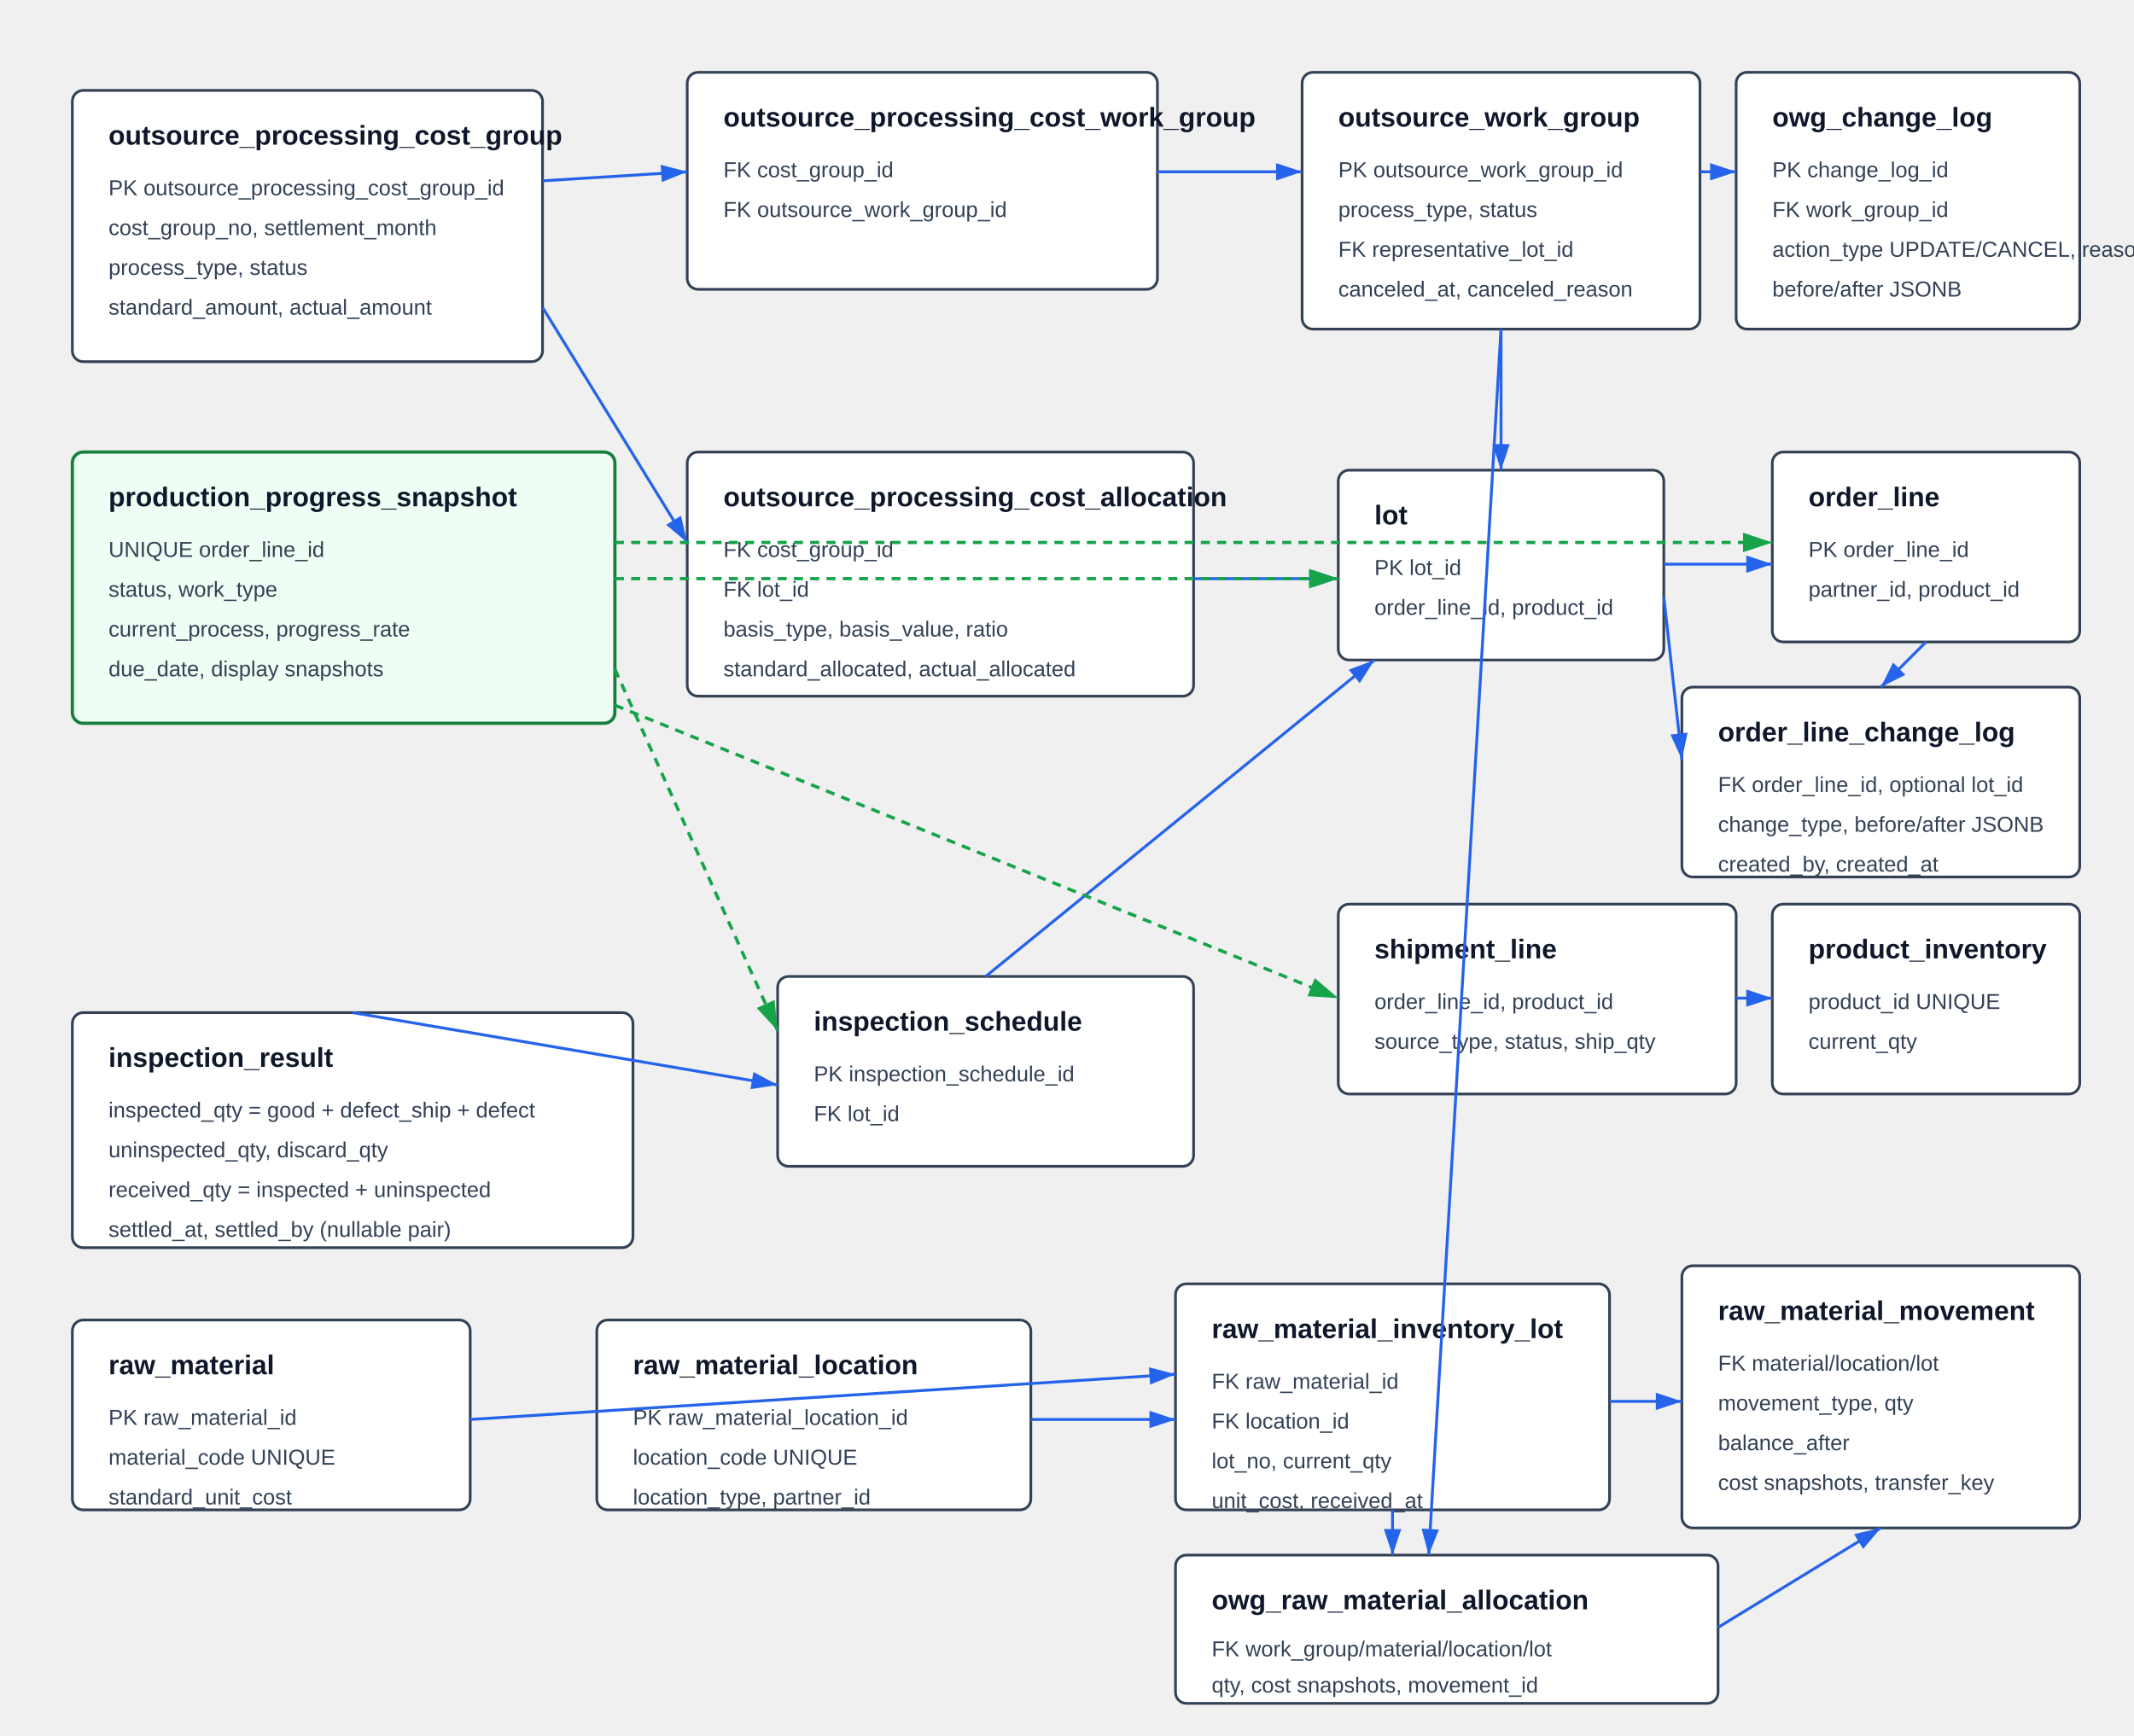
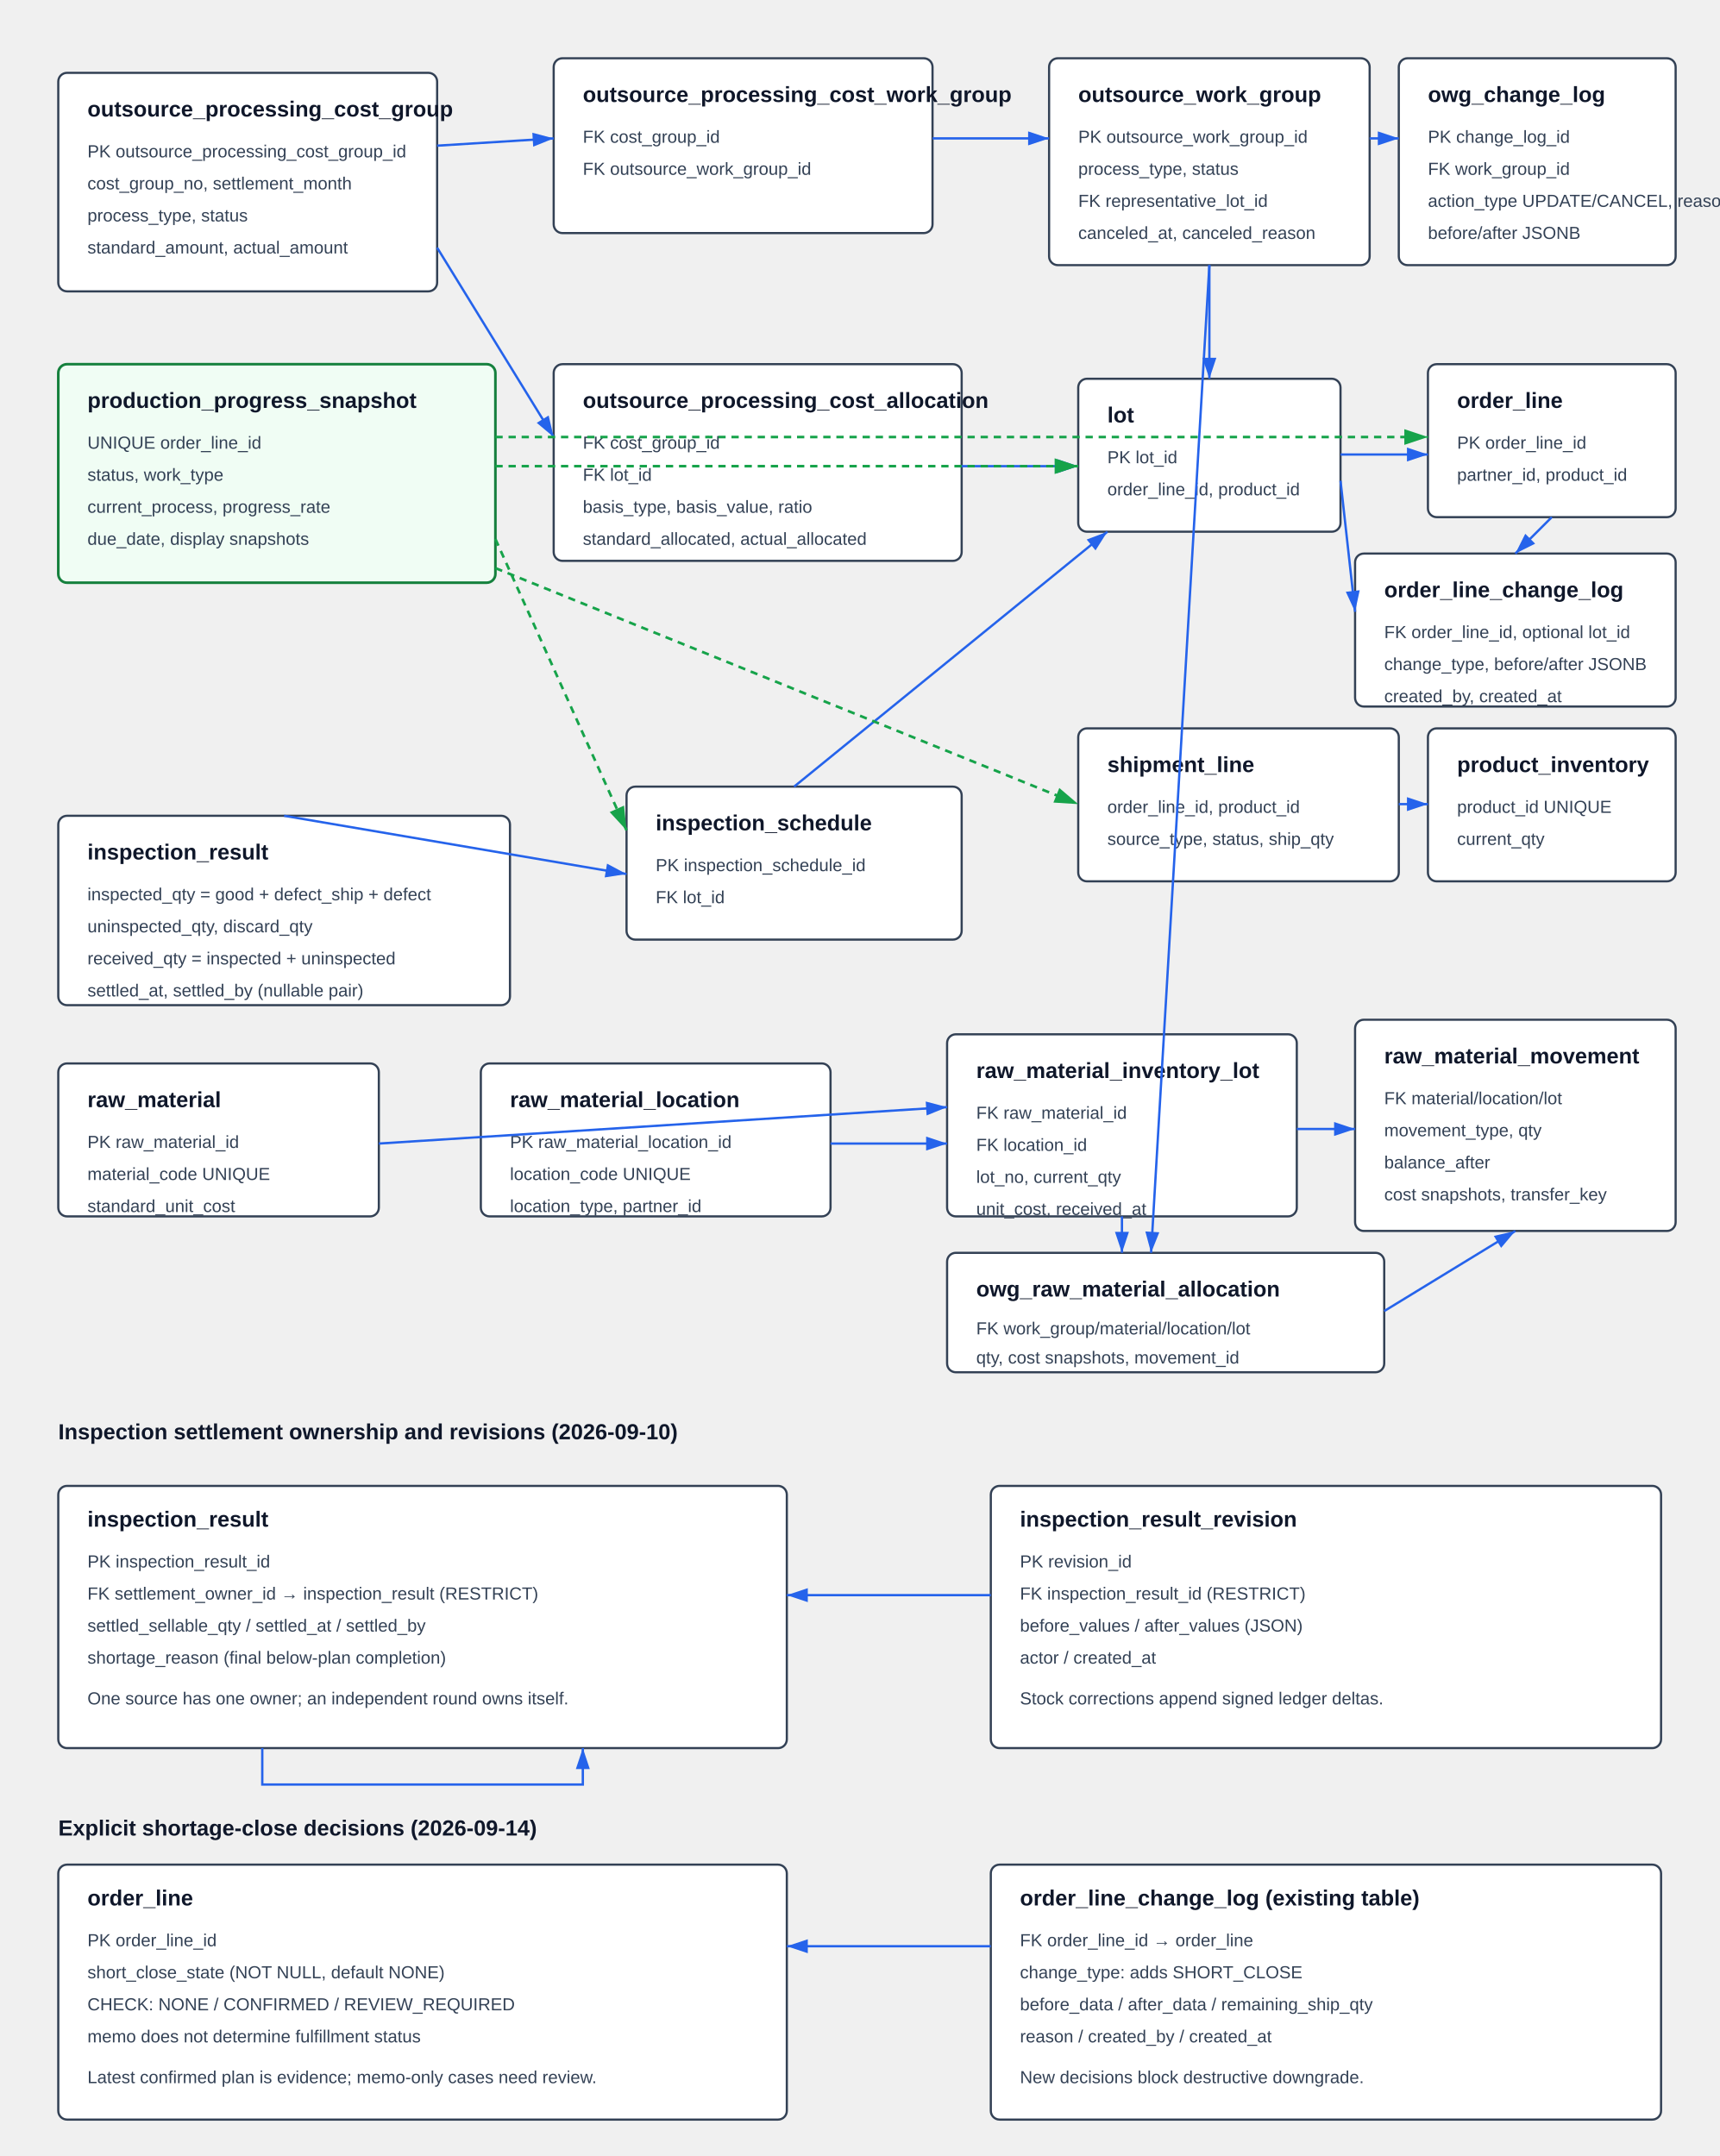
- <svg xmlns="http://www.w3.org/2000/svg" width="1180" height="960" viewBox="0 0 1180 960">
+ <svg xmlns="http://www.w3.org/2000/svg" width="1180" height="1480" viewBox="0 0 1180 1480">
  <style>
    .box { fill:#ffffff; stroke:#334155; stroke-width:1.5; rx:6; }
    .read { fill:#f0fdf4; stroke:#15803d; stroke-width:1.8; rx:6; }
    .title { font:700 15px Arial, sans-serif; fill:#0f172a; }
    .text { font:12px Arial, sans-serif; fill:#334155; }
    .line { stroke:#2563eb; stroke-width:1.6; fill:none; marker-end:url(#arrow); }
    .readline { stroke:#16a34a; stroke-width:1.8; fill:none; marker-end:url(#greenArrow); stroke-dasharray:5 4; }
  </style>
  <defs>
    <marker id="arrow" markerWidth="10" markerHeight="10" refX="9" refY="3" orient="auto" markerUnits="strokeWidth">
      <path d="M0,0 L0,6 L9,3 z" fill="#2563eb" />
    </marker>
    <marker id="greenArrow" markerWidth="10" markerHeight="10" refX="9" refY="3" orient="auto" markerUnits="strokeWidth">
      <path d="M0,0 L0,6 L9,3 z" fill="#16a34a" />
    </marker>
  </defs>
  <rect class="box" x="40" y="50" width="260" height="150" />
  <text class="title" x="60" y="80">outsource_processing_cost_group</text>
  <text class="text" x="60" y="108">PK outsource_processing_cost_group_id</text>
  <text class="text" x="60" y="130">cost_group_no, settlement_month</text>
  <text class="text" x="60" y="152">process_type, status</text>
  <text class="text" x="60" y="174">standard_amount, actual_amount</text>
  <rect class="box" x="380" y="40" width="260" height="120" />
  <text class="title" x="400" y="70">outsource_processing_cost_work_group</text>
  <text class="text" x="400" y="98">FK cost_group_id</text>
  <text class="text" x="400" y="120">FK outsource_work_group_id</text>
  <rect class="box" x="720" y="40" width="220" height="142" />
  <text class="title" x="740" y="70">outsource_work_group</text>
  <text class="text" x="740" y="98">PK outsource_work_group_id</text>
  <text class="text" x="740" y="120">process_type, status</text>
  <text class="text" x="740" y="142">FK representative_lot_id</text>
  <text class="text" x="740" y="164">canceled_at, canceled_reason</text>
  <rect class="box" x="960" y="40" width="190" height="142" />
  <text class="title" x="980" y="70">owg_change_log</text>
  <text class="text" x="980" y="98">PK change_log_id</text>
  <text class="text" x="980" y="120">FK work_group_id</text>
  <text class="text" x="980" y="142">action_type UPDATE/CANCEL, reason</text>
  <text class="text" x="980" y="164">before/after JSONB</text>
  <rect class="box" x="380" y="250" width="280" height="135" />
  <text class="title" x="400" y="280">outsource_processing_cost_allocation</text>
  <text class="text" x="400" y="308">FK cost_group_id</text>
  <text class="text" x="400" y="330">FK lot_id</text>
  <text class="text" x="400" y="352">basis_type, basis_value, ratio</text>
  <text class="text" x="400" y="374">standard_allocated, actual_allocated</text>
  <rect class="box" x="740" y="260" width="180" height="105" />
  <text class="title" x="760" y="290">lot</text>
  <text class="text" x="760" y="318">PK lot_id</text>
  <text class="text" x="760" y="340">order_line_id, product_id</text>
  <rect class="box" x="980" y="250" width="170" height="105" />
  <text class="title" x="1000" y="280">order_line</text>
  <text class="text" x="1000" y="308">PK order_line_id</text>
  <text class="text" x="1000" y="330">partner_id, product_id</text>
  <rect class="box" x="930" y="380" width="220" height="105" />
  <text class="title" x="950" y="410">order_line_change_log</text>
  <text class="text" x="950" y="438">FK order_line_id, optional lot_id</text>
  <text class="text" x="950" y="460">change_type, before/after JSONB</text>
  <text class="text" x="950" y="482">created_by, created_at</text>
  <rect class="read" x="40" y="250" width="300" height="150" />
  <text class="title" x="60" y="280">production_progress_snapshot</text>
  <text class="text" x="60" y="308">UNIQUE order_line_id</text>
  <text class="text" x="60" y="330">status, work_type</text>
  <text class="text" x="60" y="352">current_process, progress_rate</text>
  <text class="text" x="60" y="374">due_date, display snapshots</text>
  <rect class="box" x="40" y="560" width="310" height="130" />
  <text class="title" x="60" y="590">inspection_result</text>
  <text class="text" x="60" y="618">inspected_qty = good + defect_ship + defect</text>
  <text class="text" x="60" y="640">uninspected_qty, discard_qty</text>
  <text class="text" x="60" y="662">received_qty = inspected + uninspected</text>
  <text class="text" x="60" y="684">settled_at, settled_by (nullable pair)</text>
  <rect class="box" x="430" y="540" width="230" height="105" />
  <text class="title" x="450" y="570">inspection_schedule</text>
  <text class="text" x="450" y="598">PK inspection_schedule_id</text>
  <text class="text" x="450" y="620">FK lot_id</text>
  <rect class="box" x="740" y="500" width="220" height="105" />
  <text class="title" x="760" y="530">shipment_line</text>
  <text class="text" x="760" y="558">order_line_id, product_id</text>
  <text class="text" x="760" y="580">source_type, status, ship_qty</text>
  <rect class="box" x="980" y="500" width="170" height="105" />
  <text class="title" x="1000" y="530">product_inventory</text>
  <text class="text" x="1000" y="558">product_id UNIQUE</text>
  <text class="text" x="1000" y="580">current_qty</text>
  <rect class="box" x="40" y="730" width="220" height="105" />
  <text class="title" x="60" y="760">raw_material</text>
  <text class="text" x="60" y="788">PK raw_material_id</text>
  <text class="text" x="60" y="810">material_code UNIQUE</text>
  <text class="text" x="60" y="832">standard_unit_cost</text>
  <rect class="box" x="330" y="730" width="240" height="105" />
  <text class="title" x="350" y="760">raw_material_location</text>
  <text class="text" x="350" y="788">PK raw_material_location_id</text>
  <text class="text" x="350" y="810">location_code UNIQUE</text>
  <text class="text" x="350" y="832">location_type, partner_id</text>
  <rect class="box" x="650" y="710" width="240" height="125" />
  <text class="title" x="670" y="740">raw_material_inventory_lot</text>
  <text class="text" x="670" y="768">FK raw_material_id</text>
  <text class="text" x="670" y="790">FK location_id</text>
  <text class="text" x="670" y="812">lot_no, current_qty</text>
  <text class="text" x="670" y="834">unit_cost, received_at</text>
  <rect class="box" x="930" y="700" width="220" height="145" />
  <text class="title" x="950" y="730">raw_material_movement</text>
  <text class="text" x="950" y="758">FK material/location/lot</text>
  <text class="text" x="950" y="780">movement_type, qty</text>
  <text class="text" x="950" y="802">balance_after</text>
  <text class="text" x="950" y="824">cost snapshots, transfer_key</text>
  <rect class="box" x="650" y="860" width="300" height="82" />
  <text class="title" x="670" y="890">owg_raw_material_allocation</text>
  <text class="text" x="670" y="916">FK work_group/material/location/lot</text>
  <text class="text" x="670" y="936">qty, cost snapshots, movement_id</text>
  <path class="line" d="M300 100 L380 95" />
  <path class="line" d="M640 95 L720 95" />
  <path class="line" d="M940 95 L960 95" />
  <path class="line" d="M300 170 L380 300" />
  <path class="line" d="M660 320 L740 320" />
  <path class="line" d="M830 182 L830 260" />
  <path class="line" d="M920 312 L980 312" />
  <path class="line" d="M1065 355 L1040 380" />
  <path class="line" d="M920 330 L930 420" />
  <path class="line" d="M545 540 L760 365" />
  <path class="line" d="M195 560 L430 600" />
  <path class="line" d="M960 552 L980 552" />
  <path class="line" d="M260 785 L650 760" />
  <path class="line" d="M570 785 L650 785" />
  <path class="line" d="M890 775 L930 775" />
  <path class="line" d="M830 182 L790 860" />
  <path class="line" d="M770 835 L770 860" />
  <path class="line" d="M950 900 L1040 845" />
  <path class="readline" d="M340 320 L740 320" />
  <path class="readline" d="M340 300 L980 300" />
  <path class="readline" d="M340 370 L430 570" />
  <path class="readline" d="M340 390 L740 552" />
+   <text class="title" x="40" y="988">Inspection settlement ownership and revisions (2026-09-10)</text>
+   <rect class="box" x="40" y="1020" width="500" height="180" />
+   <text class="title" x="60" y="1048">inspection_result</text>
+   <text class="text" x="60" y="1076">PK inspection_result_id</text>
+   <text class="text" x="60" y="1098">FK settlement_owner_id → inspection_result (RESTRICT)</text>
+   <text class="text" x="60" y="1120">settled_sellable_qty / settled_at / settled_by</text>
+   <text class="text" x="60" y="1142">shortage_reason (final below-plan completion)</text>
+   <text class="text" x="60" y="1170">One source has one owner; an independent round owns itself.</text>
+   <rect class="box" x="680" y="1020" width="460" height="180" />
+   <text class="title" x="700" y="1048">inspection_result_revision</text>
+   <text class="text" x="700" y="1076">PK revision_id</text>
+   <text class="text" x="700" y="1098">FK inspection_result_id (RESTRICT)</text>
+   <text class="text" x="700" y="1120">before_values / after_values (JSON)</text>
+   <text class="text" x="700" y="1142">actor / created_at</text>
+   <text class="text" x="700" y="1170">Stock corrections append signed ledger deltas.</text>
+   <path class="line" d="M680 1095 L540 1095" />
+   <path class="line" d="M180 1200 L180 1225 L400 1225 L400 1200" />
+   <text class="title" x="40" y="1260">Explicit shortage-close decisions (2026-09-14)</text>
+   <rect class="box" x="40" y="1280" width="500" height="175" />
+   <text class="title" x="60" y="1308">order_line</text>
+   <text class="text" x="60" y="1336">PK order_line_id</text>
+   <text class="text" x="60" y="1358">short_close_state (NOT NULL, default NONE)</text>
+   <text class="text" x="60" y="1380">CHECK: NONE / CONFIRMED / REVIEW_REQUIRED</text>
+   <text class="text" x="60" y="1402">memo does not determine fulfillment status</text>
+   <text class="text" x="60" y="1430">Latest confirmed plan is evidence; memo-only cases need review.</text>
+   <rect class="box" x="680" y="1280" width="460" height="175" />
+   <text class="title" x="700" y="1308">order_line_change_log (existing table)</text>
+   <text class="text" x="700" y="1336">FK order_line_id → order_line</text>
+   <text class="text" x="700" y="1358">change_type: adds SHORT_CLOSE</text>
+   <text class="text" x="700" y="1380">before_data / after_data / remaining_ship_qty</text>
+   <text class="text" x="700" y="1402">reason / created_by / created_at</text>
+   <text class="text" x="700" y="1430">New decisions block destructive downgrade.</text>
+   <path class="line" d="M680 1336 L540 1336" />
</svg>
